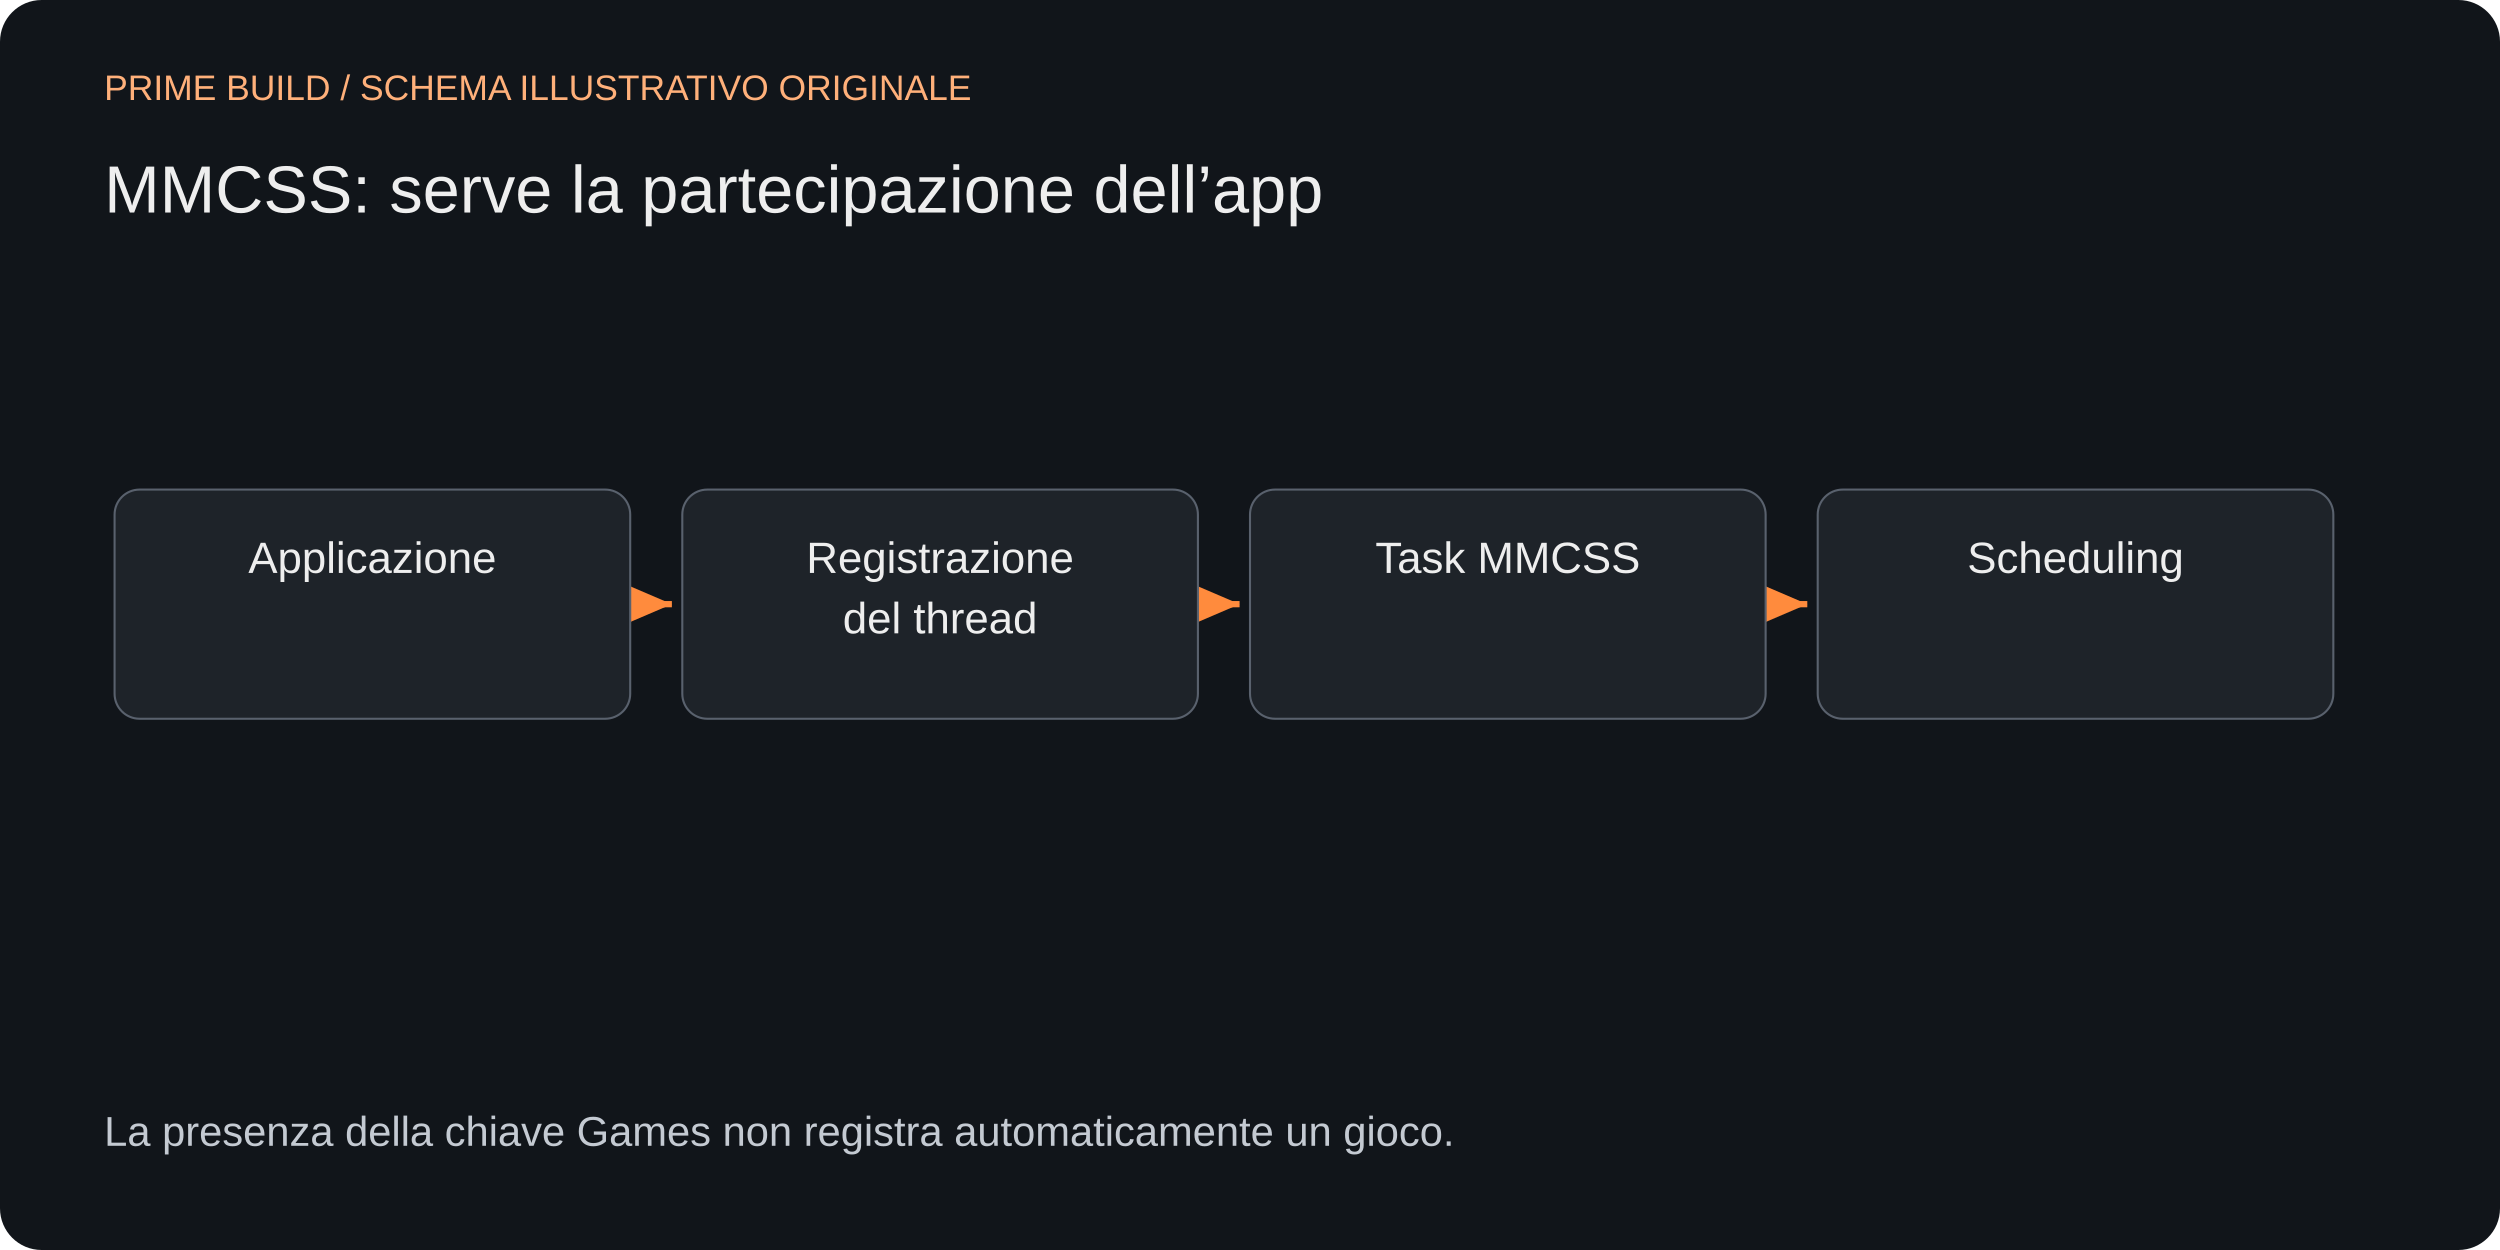
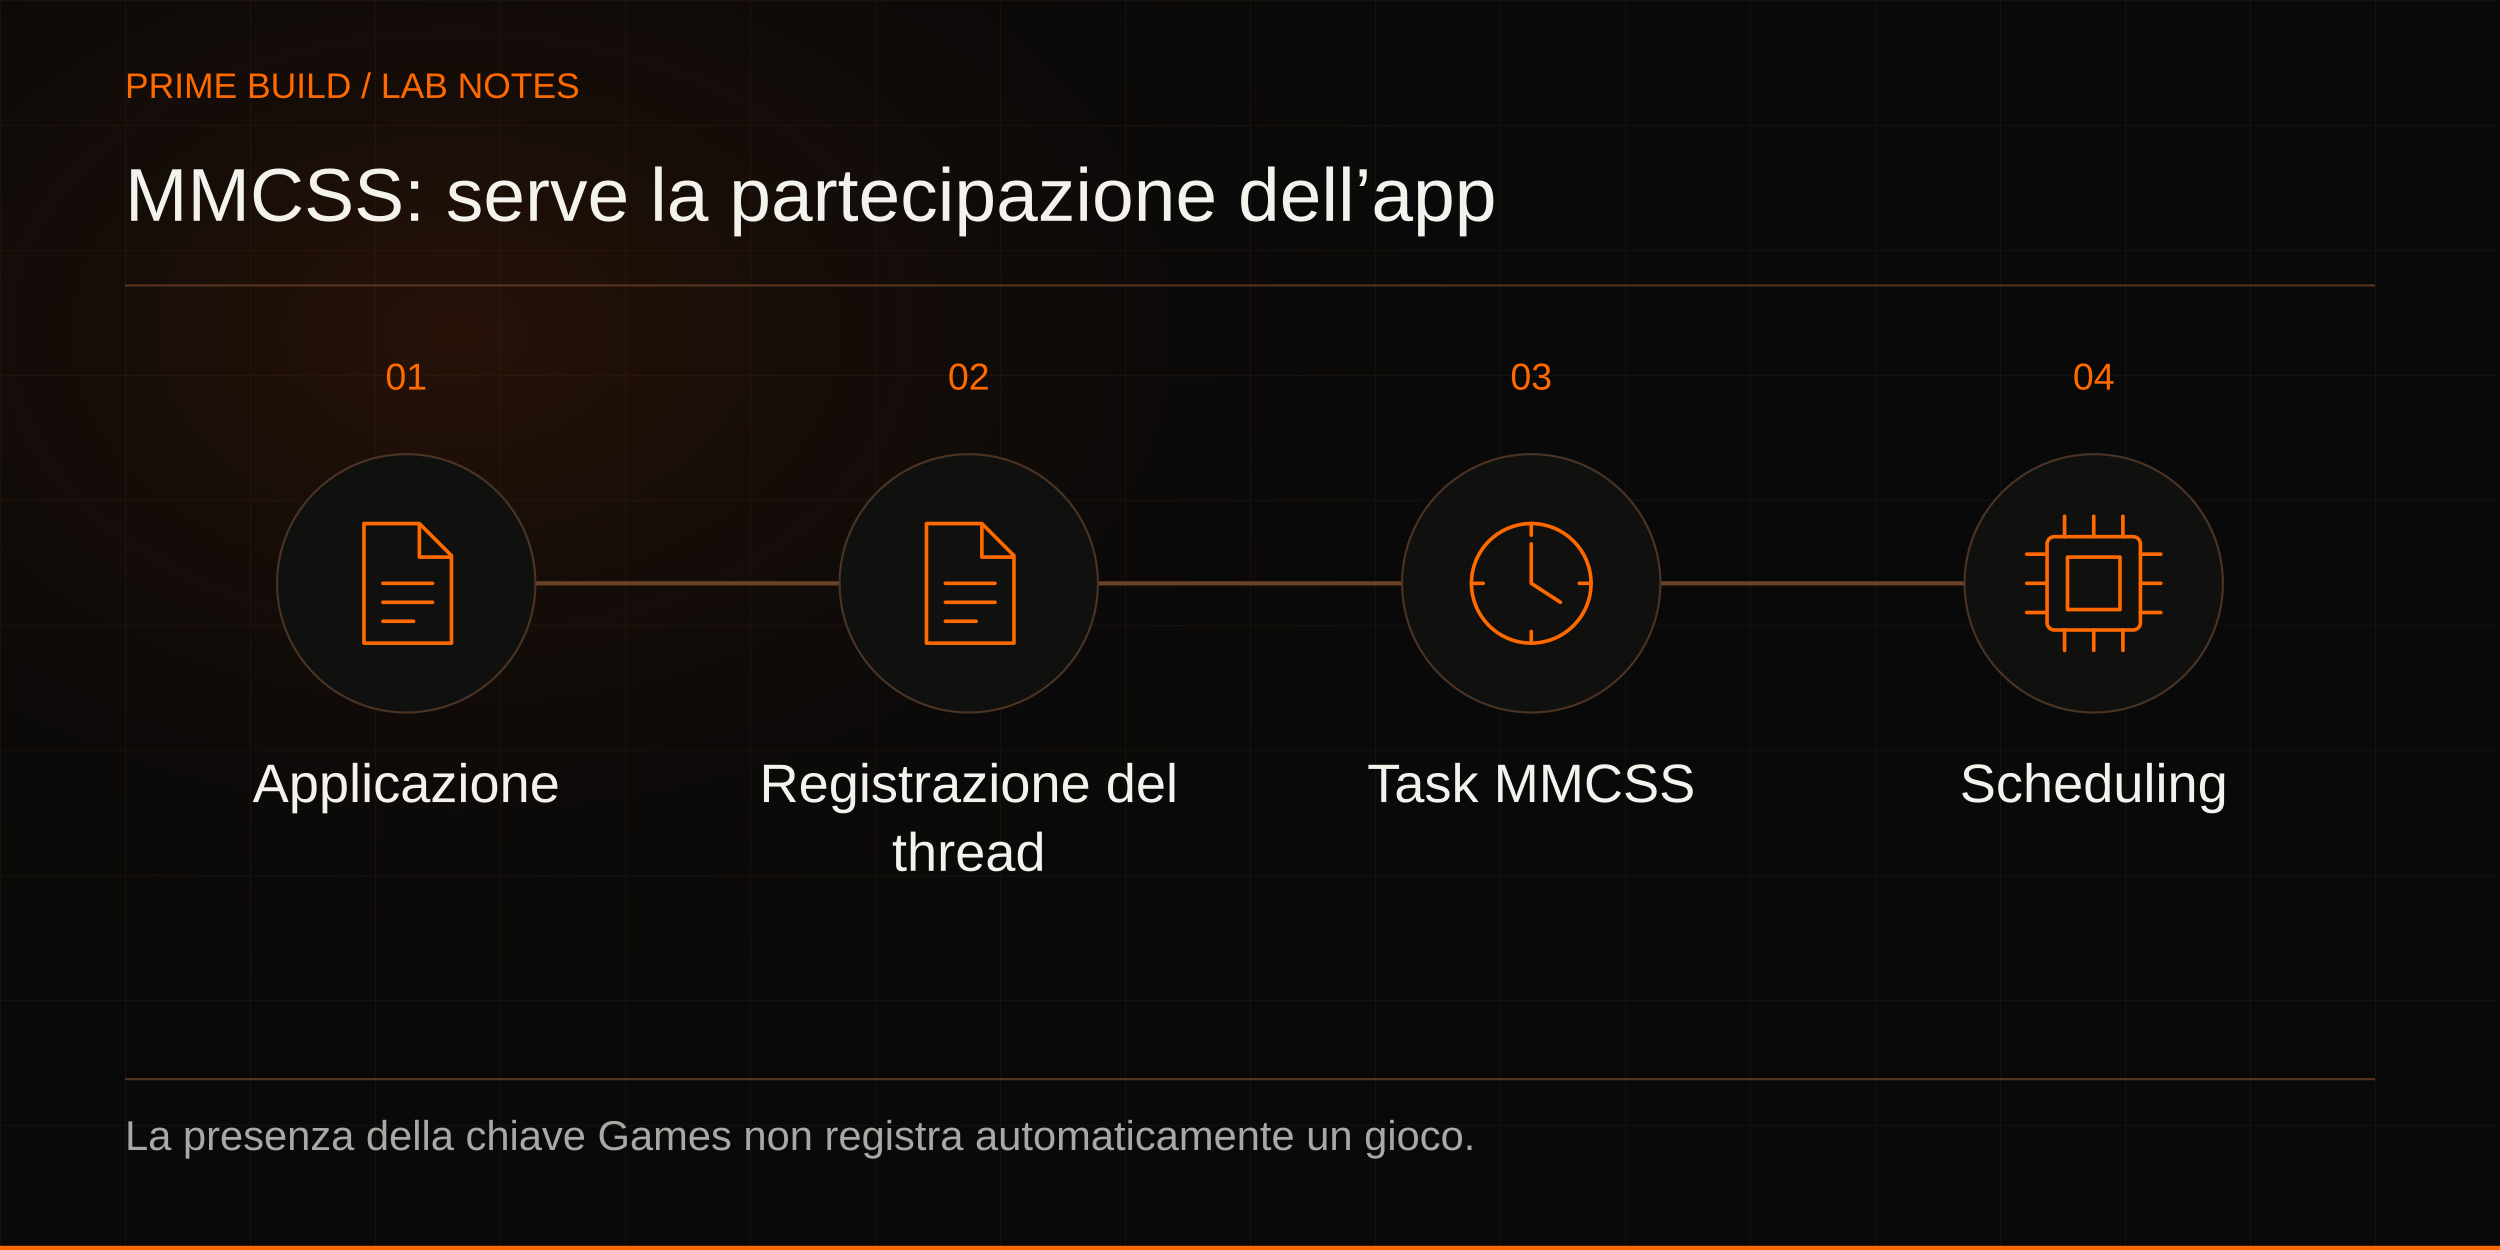
<svg xmlns="http://www.w3.org/2000/svg" width="1200" height="600" viewBox="0 0 1200 600">
  <defs>
-     <marker id="arrow" markerWidth="8" markerHeight="8" refX="7" refY="3" orient="auto">
-       <path d="M0 0L7 3L0 6" fill="#ff8b3d" />
-     </marker>
+     <pattern id="grid" width="60" height="60" patternUnits="userSpaceOnUse">
+       <path d="M60 0H0V60" fill="none" stroke="#b16b30" stroke-opacity=".085" />
+     </pattern>
+     <radialGradient id="glow">
+       <stop stop-color="#742a05" stop-opacity=".28" />
+       <stop offset="1" stop-color="#090909" stop-opacity="0" />
+     </radialGradient>
  </defs>
-   <rect width="1200" height="600" rx="20" fill="#11151a" />
+   <rect width="1200" height="600" fill="#090909" />
+   <rect width="1200" height="600" fill="url(#grid)" />
+   <ellipse cx="220" cy="160" rx="520" ry="350" fill="url(#glow)" />
  <g font-family="Arial, sans-serif">
-     <text x="50" y="48" font-size="17" fill="#ffb07a" text-anchor="start">PRIME BUILD / SCHEMA ILLUSTRATIVO ORIGINALE</text>
-     <text x="50" y="102" font-size="32" fill="#eee" text-anchor="start">MMCSS: serve la partecipazione dell’app</text>
-     <path d="M309.5,290 L322.5,290" stroke="#ff8b3d" stroke-width="3" marker-end="url(#arrow)" />
-     <rect x="55" y="235" width="247.5" height="110" rx="12" fill="#1e2329" stroke="#59616d" />
-     <text x="178.75" y="275" font-size="21" fill="#eee" text-anchor="middle">Applicazione</text>
-     <path d="M582,290 L595,290" stroke="#ff8b3d" stroke-width="3" marker-end="url(#arrow)" />
-     <rect x="327.5" y="235" width="247.5" height="110" rx="12" fill="#1e2329" stroke="#59616d" />
-     <text x="451.25" y="275" font-size="21" fill="#eee" text-anchor="middle">Registrazione</text>
-     <text x="451.25" y="304" font-size="21" fill="#eee" text-anchor="middle">del thread</text>
-     <path d="M854.5,290 L867.5,290" stroke="#ff8b3d" stroke-width="3" marker-end="url(#arrow)" />
-     <rect x="600" y="235" width="247.5" height="110" rx="12" fill="#1e2329" stroke="#59616d" />
-     <text x="723.75" y="275" font-size="21" fill="#eee" text-anchor="middle">Task MMCSS</text>
-     <rect x="872.5" y="235" width="247.5" height="110" rx="12" fill="#1e2329" stroke="#59616d" />
-     <text x="996.25" y="275" font-size="21" fill="#eee" text-anchor="middle">Scheduling</text>
-     <text x="50" y="550" font-size="20" fill="#c4cad2" text-anchor="start">La presenza della chiave Games non registra automaticamente un gioco.</text>
+     <text x="60" y="47" font-size="17" fill="#ff6900" text-anchor="start">PRIME BUILD / LAB NOTES</text>
+     <text x="60" y="106" font-size="36" fill="#f4f2ed" text-anchor="start">MMCSS: serve la partecipazione dell’app</text>
+     <path d="M60 137L1140 137" fill="none" stroke="#58331d" stroke-width="1" />
+     <path d="M195 280L1005 280" fill="none" stroke="#6c4227" stroke-width="2" />
+     <circle cx="195" cy="280" r="62" fill="#10100f" stroke="#4b3424" />
+     <g transform="translate(195 280) scale(0.7)" fill="none" stroke="#ff6900" stroke-width="2.5" stroke-linejoin="round" stroke-linecap="round">
+       <path d="M-29-41H9l22 22v60h-60zM9-41v23h22M-16 0h34m-34 13h34m-34 13h21" />
+     </g>
+     <text x="195" y="187" font-size="18" fill="#ff6900" text-anchor="middle">01</text>
+     <text x="195" y="385" font-size="26" fill="#f4f2ed" text-anchor="middle">Applicazione</text>
+     <circle cx="465" cy="280" r="62" fill="#10100f" stroke="#4b3424" />
+     <g transform="translate(465 280) scale(0.7)" fill="none" stroke="#ff6900" stroke-width="2.5" stroke-linejoin="round" stroke-linecap="round">
+       <path d="M-29-41H9l22 22v60h-60zM9-41v23h22M-16 0h34m-34 13h34m-34 13h21" />
+     </g>
+     <text x="465" y="187" font-size="18" fill="#ff6900" text-anchor="middle">02</text>
+     <text x="465" y="385" font-size="26" fill="#f4f2ed" text-anchor="middle">Registrazione del</text>
+     <text x="465" y="418" font-size="26" fill="#f4f2ed" text-anchor="middle">thread</text>
+     <circle cx="735" cy="280" r="62" fill="#10100f" stroke="#4b3424" />
+     <g transform="translate(735 280) scale(0.7)" fill="none" stroke="#ff6900" stroke-width="2.5" stroke-linejoin="round" stroke-linecap="round">
+       <circle r="41" />
+       <path d="M0-27v27l20 13M0-41v8M41 0h-8M0 41v-8M-41 0h8" />
+     </g>
+     <text x="735" y="187" font-size="18" fill="#ff6900" text-anchor="middle">03</text>
+     <text x="735" y="385" font-size="26" fill="#f4f2ed" text-anchor="middle">Task MMCSS</text>
+     <circle cx="1005" cy="280" r="62" fill="#10100f" stroke="#4b3424" />
+     <g transform="translate(1005 280) scale(0.7)" fill="none" stroke="#ff6900" stroke-width="2.5" stroke-linejoin="round" stroke-linecap="round">
+       <rect x="-32" y="-32" width="64" height="64" rx="5" />
+       <rect x="-18" y="-18" width="36" height="36" />
+       <path d="M-46-20h14m-14 20h14m-14 20h14M32-20h14M32 0h14M32 20h14M-20-46v14M0-46v14M20-46v14M-20 32v14M0 32v14M20 32v14" />
+     </g>
+     <text x="1005" y="187" font-size="18" fill="#ff6900" text-anchor="middle">04</text>
+     <text x="1005" y="385" font-size="26" fill="#f4f2ed" text-anchor="middle">Scheduling</text>
+     <path d="M60 518L1140 518" fill="none" stroke="#58331d" stroke-width="1" />
+     <text x="60" y="552" font-size="20" fill="#a9a8a5" text-anchor="start">La presenza della chiave Games non registra automaticamente un gioco.</text>
  </g>
+   <path d="M0 599H1200" stroke="#ff6900" stroke-width="2" />
</svg>
